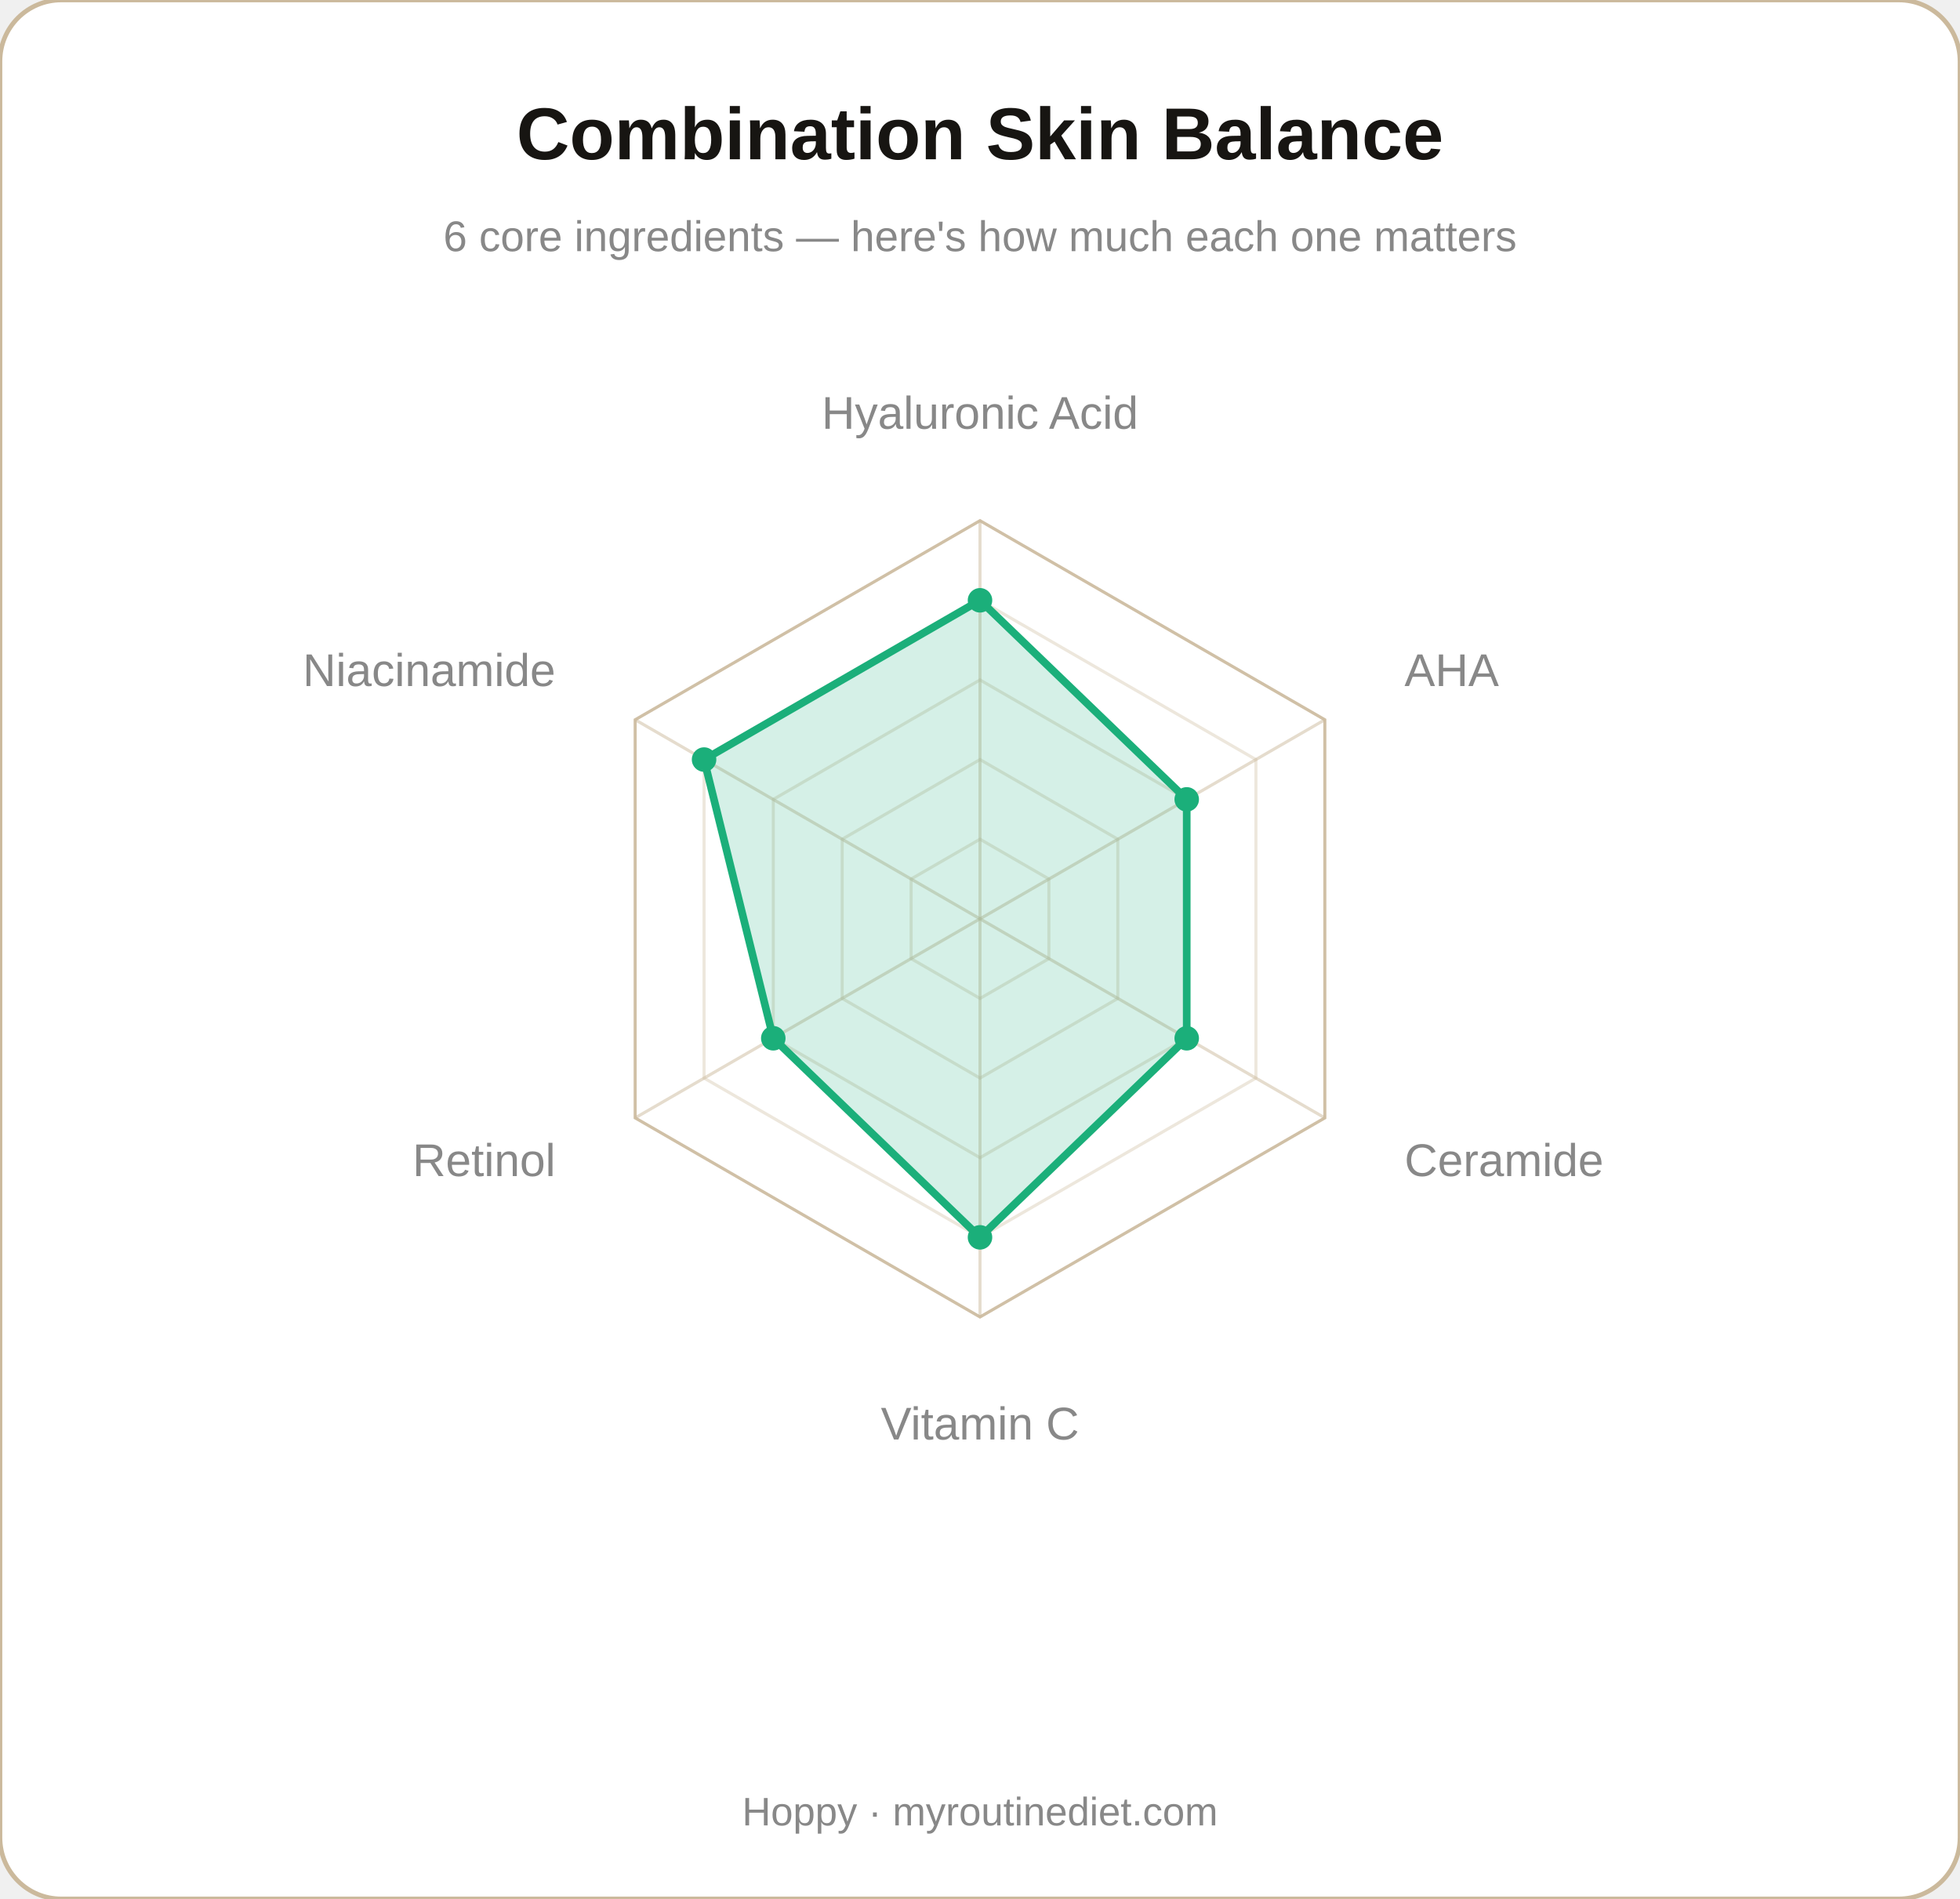
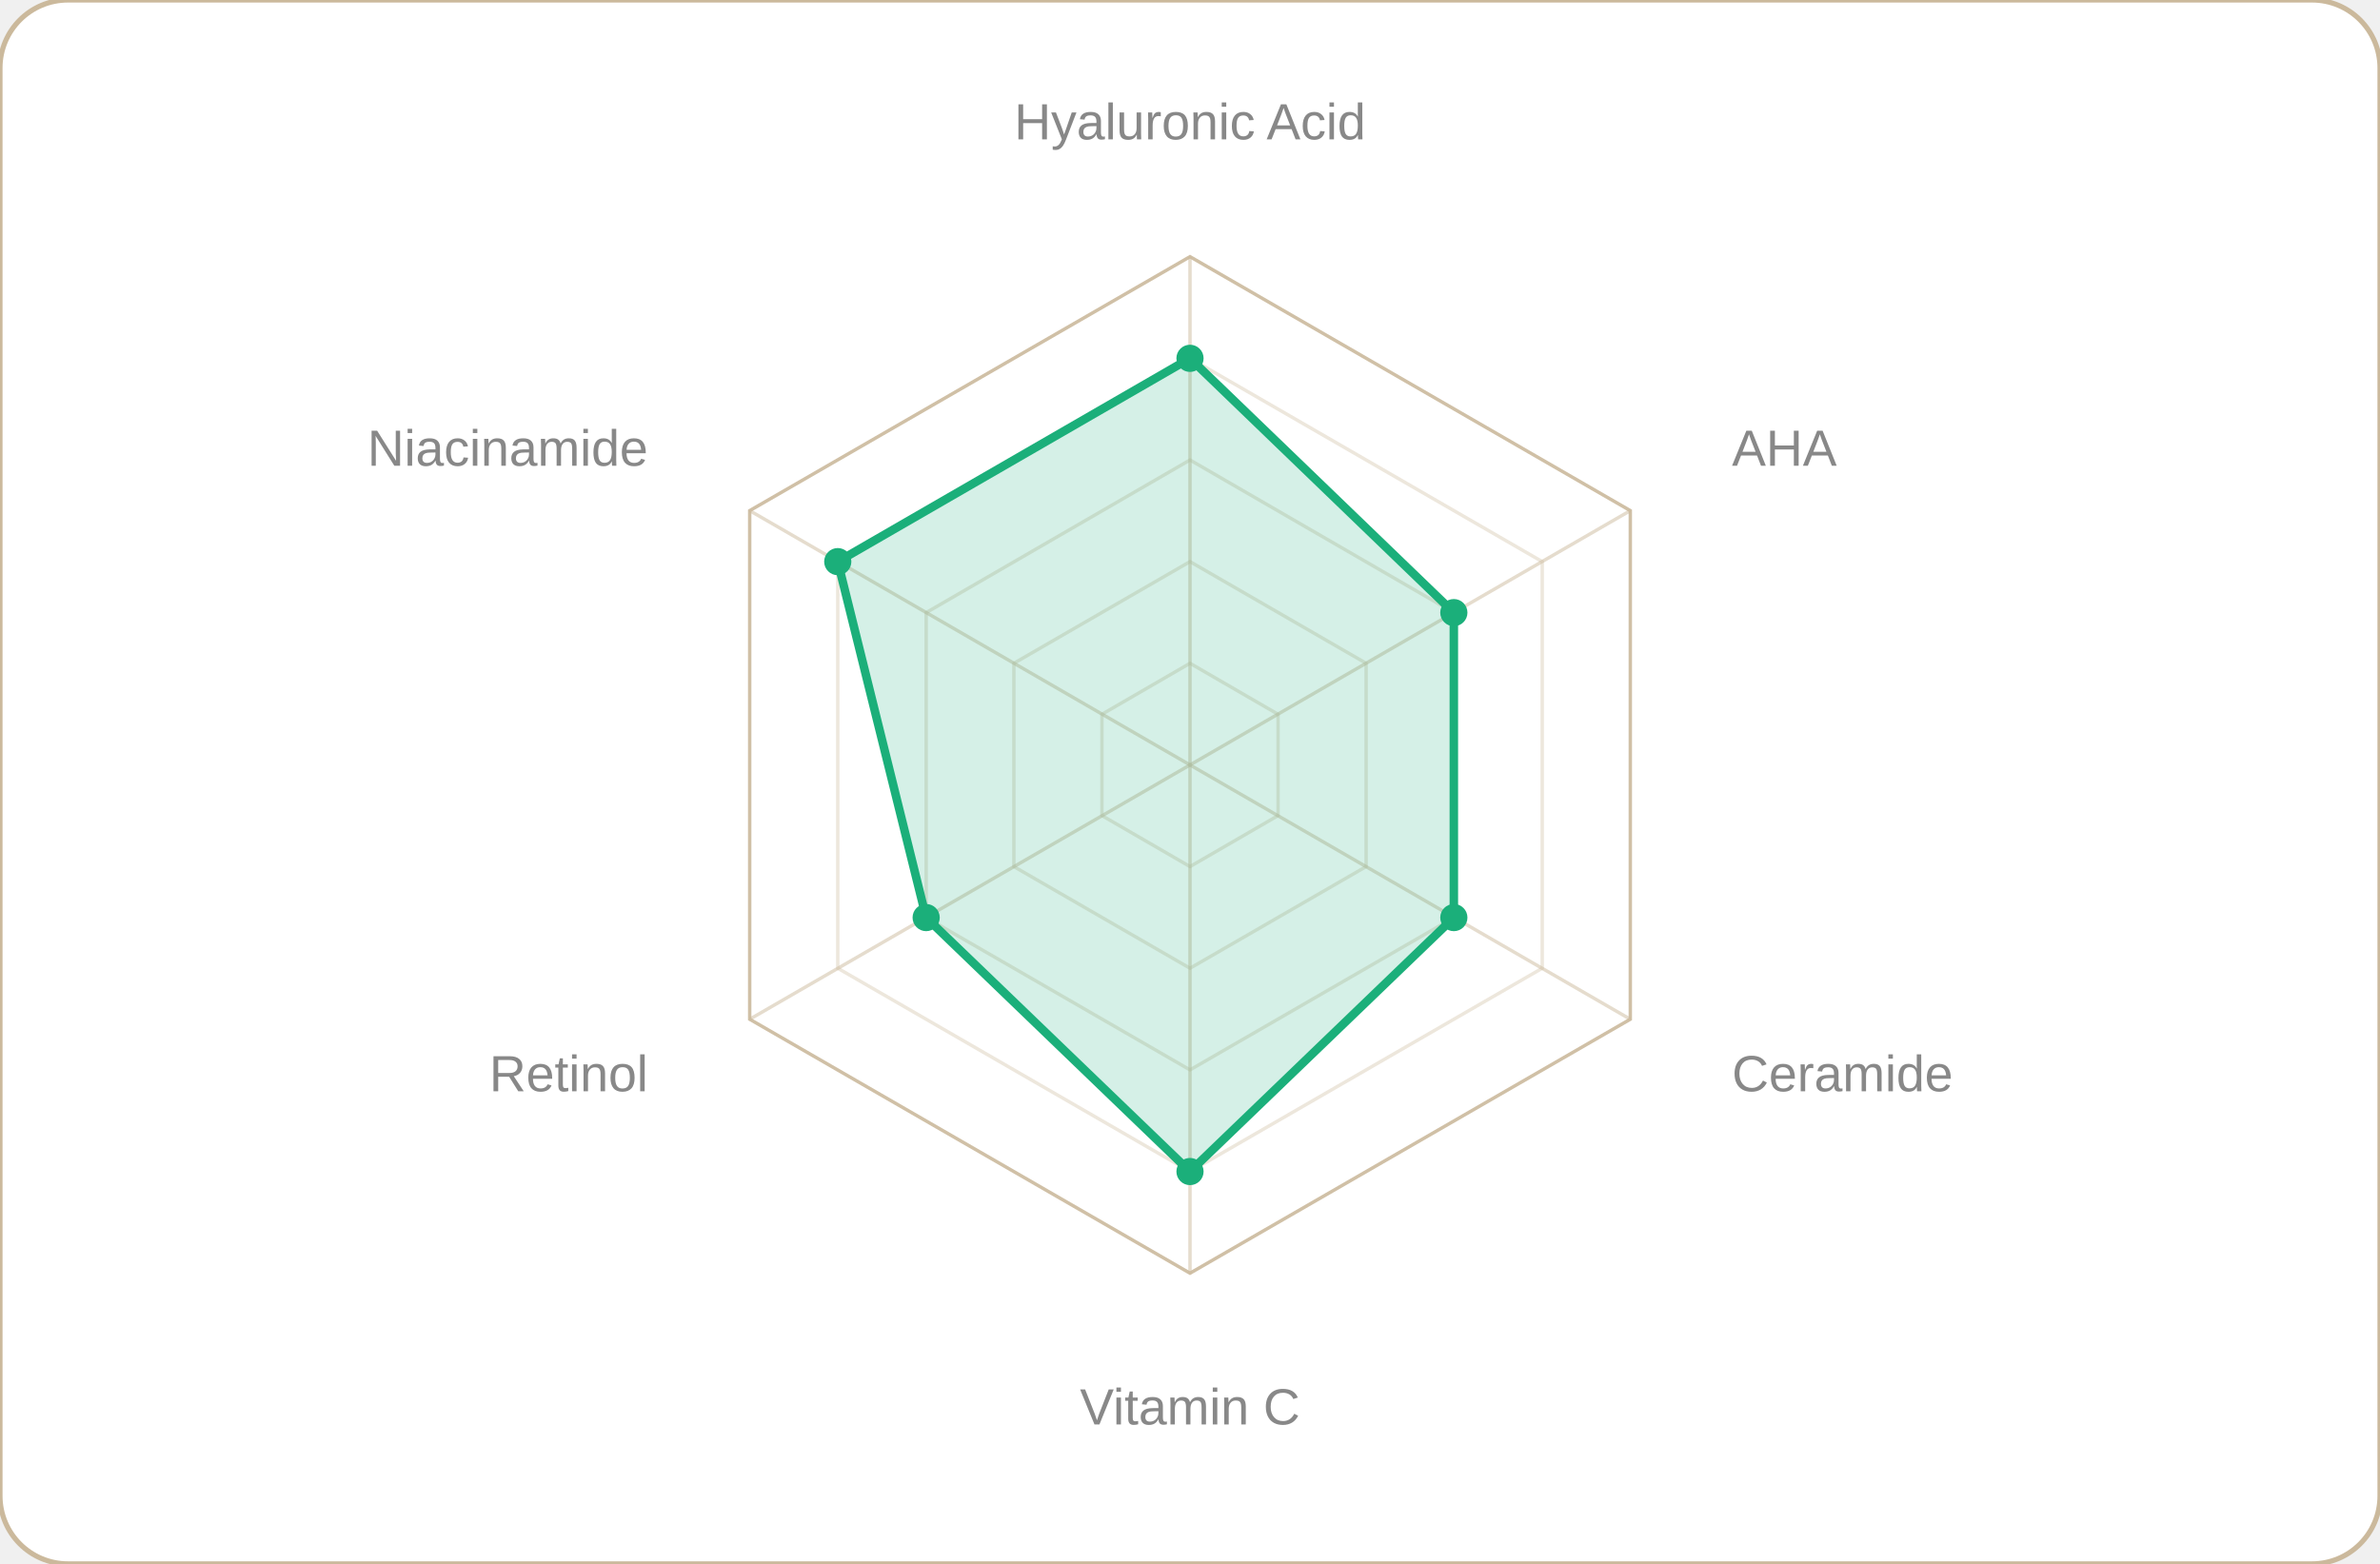
- <svg xmlns="http://www.w3.org/2000/svg" width="640" height="620" viewBox="0 0 640 620">
-   <rect width="640" height="620" rx="20" fill="#FFFFFF" stroke="#CBB99C" stroke-width="1.5" />
-   <text x="320" y="52" text-anchor="middle" font-size="24" font-weight="800" font-family="-apple-system, 'Helvetica Neue', Arial, sans-serif" fill="#171512">Combination Skin Balance</text>
-   <text x="320" y="82" text-anchor="middle" font-size="14" font-family="-apple-system, 'Helvetica Neue', Arial, sans-serif" fill="#888888">6 core ingredients — here's how much each one matters</text>
-   <polygon points="320.0,274.0 342.5,287.0 342.5,313.0 320.0,326.0 297.5,313.0 297.5,287.0" fill="none" stroke="#CBB99C" stroke-width="1" opacity="0.35" />
-   <polygon points="320.0,248.0 365.0,274.0 365.0,326.0 320.0,352.0 275.0,326.0 275.0,274.0" fill="none" stroke="#CBB99C" stroke-width="1" opacity="0.35" />
-   <polygon points="320.0,222.0 387.5,261.0 387.5,339.0 320.0,378.0 252.5,339.0 252.5,261.0" fill="none" stroke="#CBB99C" stroke-width="1" opacity="0.35" />
-   <polygon points="320.0,196.0 410.1,248.0 410.1,352.0 320.0,404.0 229.9,352.0 229.9,248.0" fill="none" stroke="#CBB99C" stroke-width="1" opacity="0.35" />
-   <polygon points="320.0,170.0 432.6,235.0 432.6,365.0 320.0,430.0 207.4,365.0 207.4,235.0" fill="none" stroke="#CBB99C" stroke-width="1" opacity="0.9" />
-   <line x1="320" y1="300" x2="320.0" y2="170.0" stroke="#CBB99C" stroke-width="1" opacity="0.5" />
-   <line x1="320" y1="300" x2="432.6" y2="235.0" stroke="#CBB99C" stroke-width="1" opacity="0.5" />
-   <line x1="320" y1="300" x2="432.6" y2="365.0" stroke="#CBB99C" stroke-width="1" opacity="0.5" />
-   <line x1="320" y1="300" x2="320.0" y2="430.0" stroke="#CBB99C" stroke-width="1" opacity="0.5" />
-   <line x1="320" y1="300" x2="207.4" y2="365.0" stroke="#CBB99C" stroke-width="1" opacity="0.5" />
-   <line x1="320" y1="300" x2="207.4" y2="235.0" stroke="#CBB99C" stroke-width="1" opacity="0.5" />
-   <polygon points="320.0,196.0 387.5,261.0 387.5,339.0 320.0,404.0 252.5,339.0 229.9,248.0" fill="#1baf7a" fill-opacity="0.18" stroke="#1baf7a" stroke-width="2.5" />
-   <circle cx="320.0" cy="196.0" r="4" fill="#1baf7a" />
-   <circle cx="387.5" cy="261.0" r="4" fill="#1baf7a" />
-   <circle cx="387.5" cy="339.0" r="4" fill="#1baf7a" />
-   <circle cx="320.0" cy="404.0" r="4" fill="#1baf7a" />
-   <circle cx="252.5" cy="339.0" r="4" fill="#1baf7a" />
-   <circle cx="229.9" cy="248.0" r="4" fill="#1baf7a" />
-   <text x="320.0" y="140.0" text-anchor="middle" dy="0" font-size="15" font-family="-apple-system, 'Helvetica Neue', Arial, sans-serif" fill="#888888">Hyaluronic Acid</text>
-   <text x="458.6" y="220.0" text-anchor="start" dy="4" font-size="15" font-family="-apple-system, 'Helvetica Neue', Arial, sans-serif" fill="#888888">AHA</text>
-   <text x="458.6" y="380.0" text-anchor="start" dy="4" font-size="15" font-family="-apple-system, 'Helvetica Neue', Arial, sans-serif" fill="#888888">Ceramide</text>
-   <text x="320.0" y="460.0" text-anchor="middle" dy="10" font-size="15" font-family="-apple-system, 'Helvetica Neue', Arial, sans-serif" fill="#888888">Vitamin C</text>
-   <text x="181.4" y="380.0" text-anchor="end" dy="4" font-size="15" font-family="-apple-system, 'Helvetica Neue', Arial, sans-serif" fill="#888888">Retinol</text>
-   <text x="181.4" y="220.0" text-anchor="end" dy="4" font-size="15" font-family="-apple-system, 'Helvetica Neue', Arial, sans-serif" fill="#888888">Niacinamide</text>
-   <text x="320" y="596" text-anchor="middle" font-size="13" font-family="-apple-system, 'Helvetica Neue', Arial, sans-serif" fill="#888888">Hoppy · myroutinediet.com</text>
+ <svg xmlns="http://www.w3.org/2000/svg" width="700" height="460" viewBox="0 0 700 460">
+   <rect width="700" height="460" rx="20" fill="#FFFFFF" stroke="#CBB99C" stroke-width="1.5" />
+   <polygon points="350.0,195.1 375.9,210.1 375.9,239.9 350.0,254.9 324.1,239.9 324.1,210.1" fill="none" stroke="#CBB99C" stroke-width="1" opacity="0.35" />
+   <polygon points="350.0,165.2 401.8,195.1 401.8,254.9 350.0,284.8 298.2,254.9 298.2,195.1" fill="none" stroke="#CBB99C" stroke-width="1" opacity="0.35" />
+   <polygon points="350.0,135.3 427.6,180.2 427.6,269.9 350.0,314.7 272.4,269.9 272.4,180.2" fill="none" stroke="#CBB99C" stroke-width="1" opacity="0.35" />
+   <polygon points="350.0,105.4 453.6,165.2 453.6,284.8 350.0,344.6 246.4,284.8 246.4,165.2" fill="none" stroke="#CBB99C" stroke-width="1" opacity="0.35" />
+   <polygon points="350.0,75.5 479.5,150.2 479.5,299.8 350.0,374.5 220.5,299.8 220.5,150.2" fill="none" stroke="#CBB99C" stroke-width="1" opacity="0.9" />
+   <line x1="350.0" y1="225.0" x2="350.0" y2="75.5" stroke="#CBB99C" stroke-width="1" opacity="0.5" />
+   <line x1="350.0" y1="225.0" x2="479.5" y2="150.2" stroke="#CBB99C" stroke-width="1" opacity="0.5" />
+   <line x1="350.0" y1="225.0" x2="479.5" y2="299.8" stroke="#CBB99C" stroke-width="1" opacity="0.5" />
+   <line x1="350.0" y1="225.0" x2="350.0" y2="374.5" stroke="#CBB99C" stroke-width="1" opacity="0.5" />
+   <line x1="350.0" y1="225.0" x2="220.5" y2="299.8" stroke="#CBB99C" stroke-width="1" opacity="0.5" />
+   <line x1="350.0" y1="225.0" x2="220.5" y2="150.2" stroke="#CBB99C" stroke-width="1" opacity="0.5" />
+   <polygon points="350.0,105.4 427.6,180.2 427.6,269.9 350.0,344.6 272.4,269.9 246.4,165.2" fill="#1baf7a" fill-opacity="0.18" stroke="#1baf7a" stroke-width="2.5" />
+   <circle cx="350.0" cy="105.4" r="4" fill="#1baf7a" />
+   <circle cx="427.6" cy="180.2" r="4" fill="#1baf7a" />
+   <circle cx="427.6" cy="269.9" r="4" fill="#1baf7a" />
+   <circle cx="350.0" cy="344.6" r="4" fill="#1baf7a" />
+   <circle cx="272.4" cy="269.9" r="4" fill="#1baf7a" />
+   <circle cx="246.4" cy="165.2" r="4" fill="#1baf7a" />
+   <text x="350.0" y="41.0" text-anchor="middle" dy="0" font-size="15" font-family="-apple-system, 'Helvetica Neue', Arial, sans-serif" fill="#888888">Hyaluronic Acid</text>
+   <text x="509.4" y="133.0" text-anchor="start" dy="4" font-size="15" font-family="-apple-system, 'Helvetica Neue', Arial, sans-serif" fill="#888888">AHA</text>
+   <text x="509.4" y="317.0" text-anchor="start" dy="4" font-size="15" font-family="-apple-system, 'Helvetica Neue', Arial, sans-serif" fill="#888888">Ceramide</text>
+   <text x="350.0" y="409.0" text-anchor="middle" dy="10" font-size="15" font-family="-apple-system, 'Helvetica Neue', Arial, sans-serif" fill="#888888">Vitamin C</text>
+   <text x="190.6" y="317.0" text-anchor="end" dy="4" font-size="15" font-family="-apple-system, 'Helvetica Neue', Arial, sans-serif" fill="#888888">Retinol</text>
+   <text x="190.6" y="133.0" text-anchor="end" dy="4" font-size="15" font-family="-apple-system, 'Helvetica Neue', Arial, sans-serif" fill="#888888">Niacinamide</text>
</svg>
